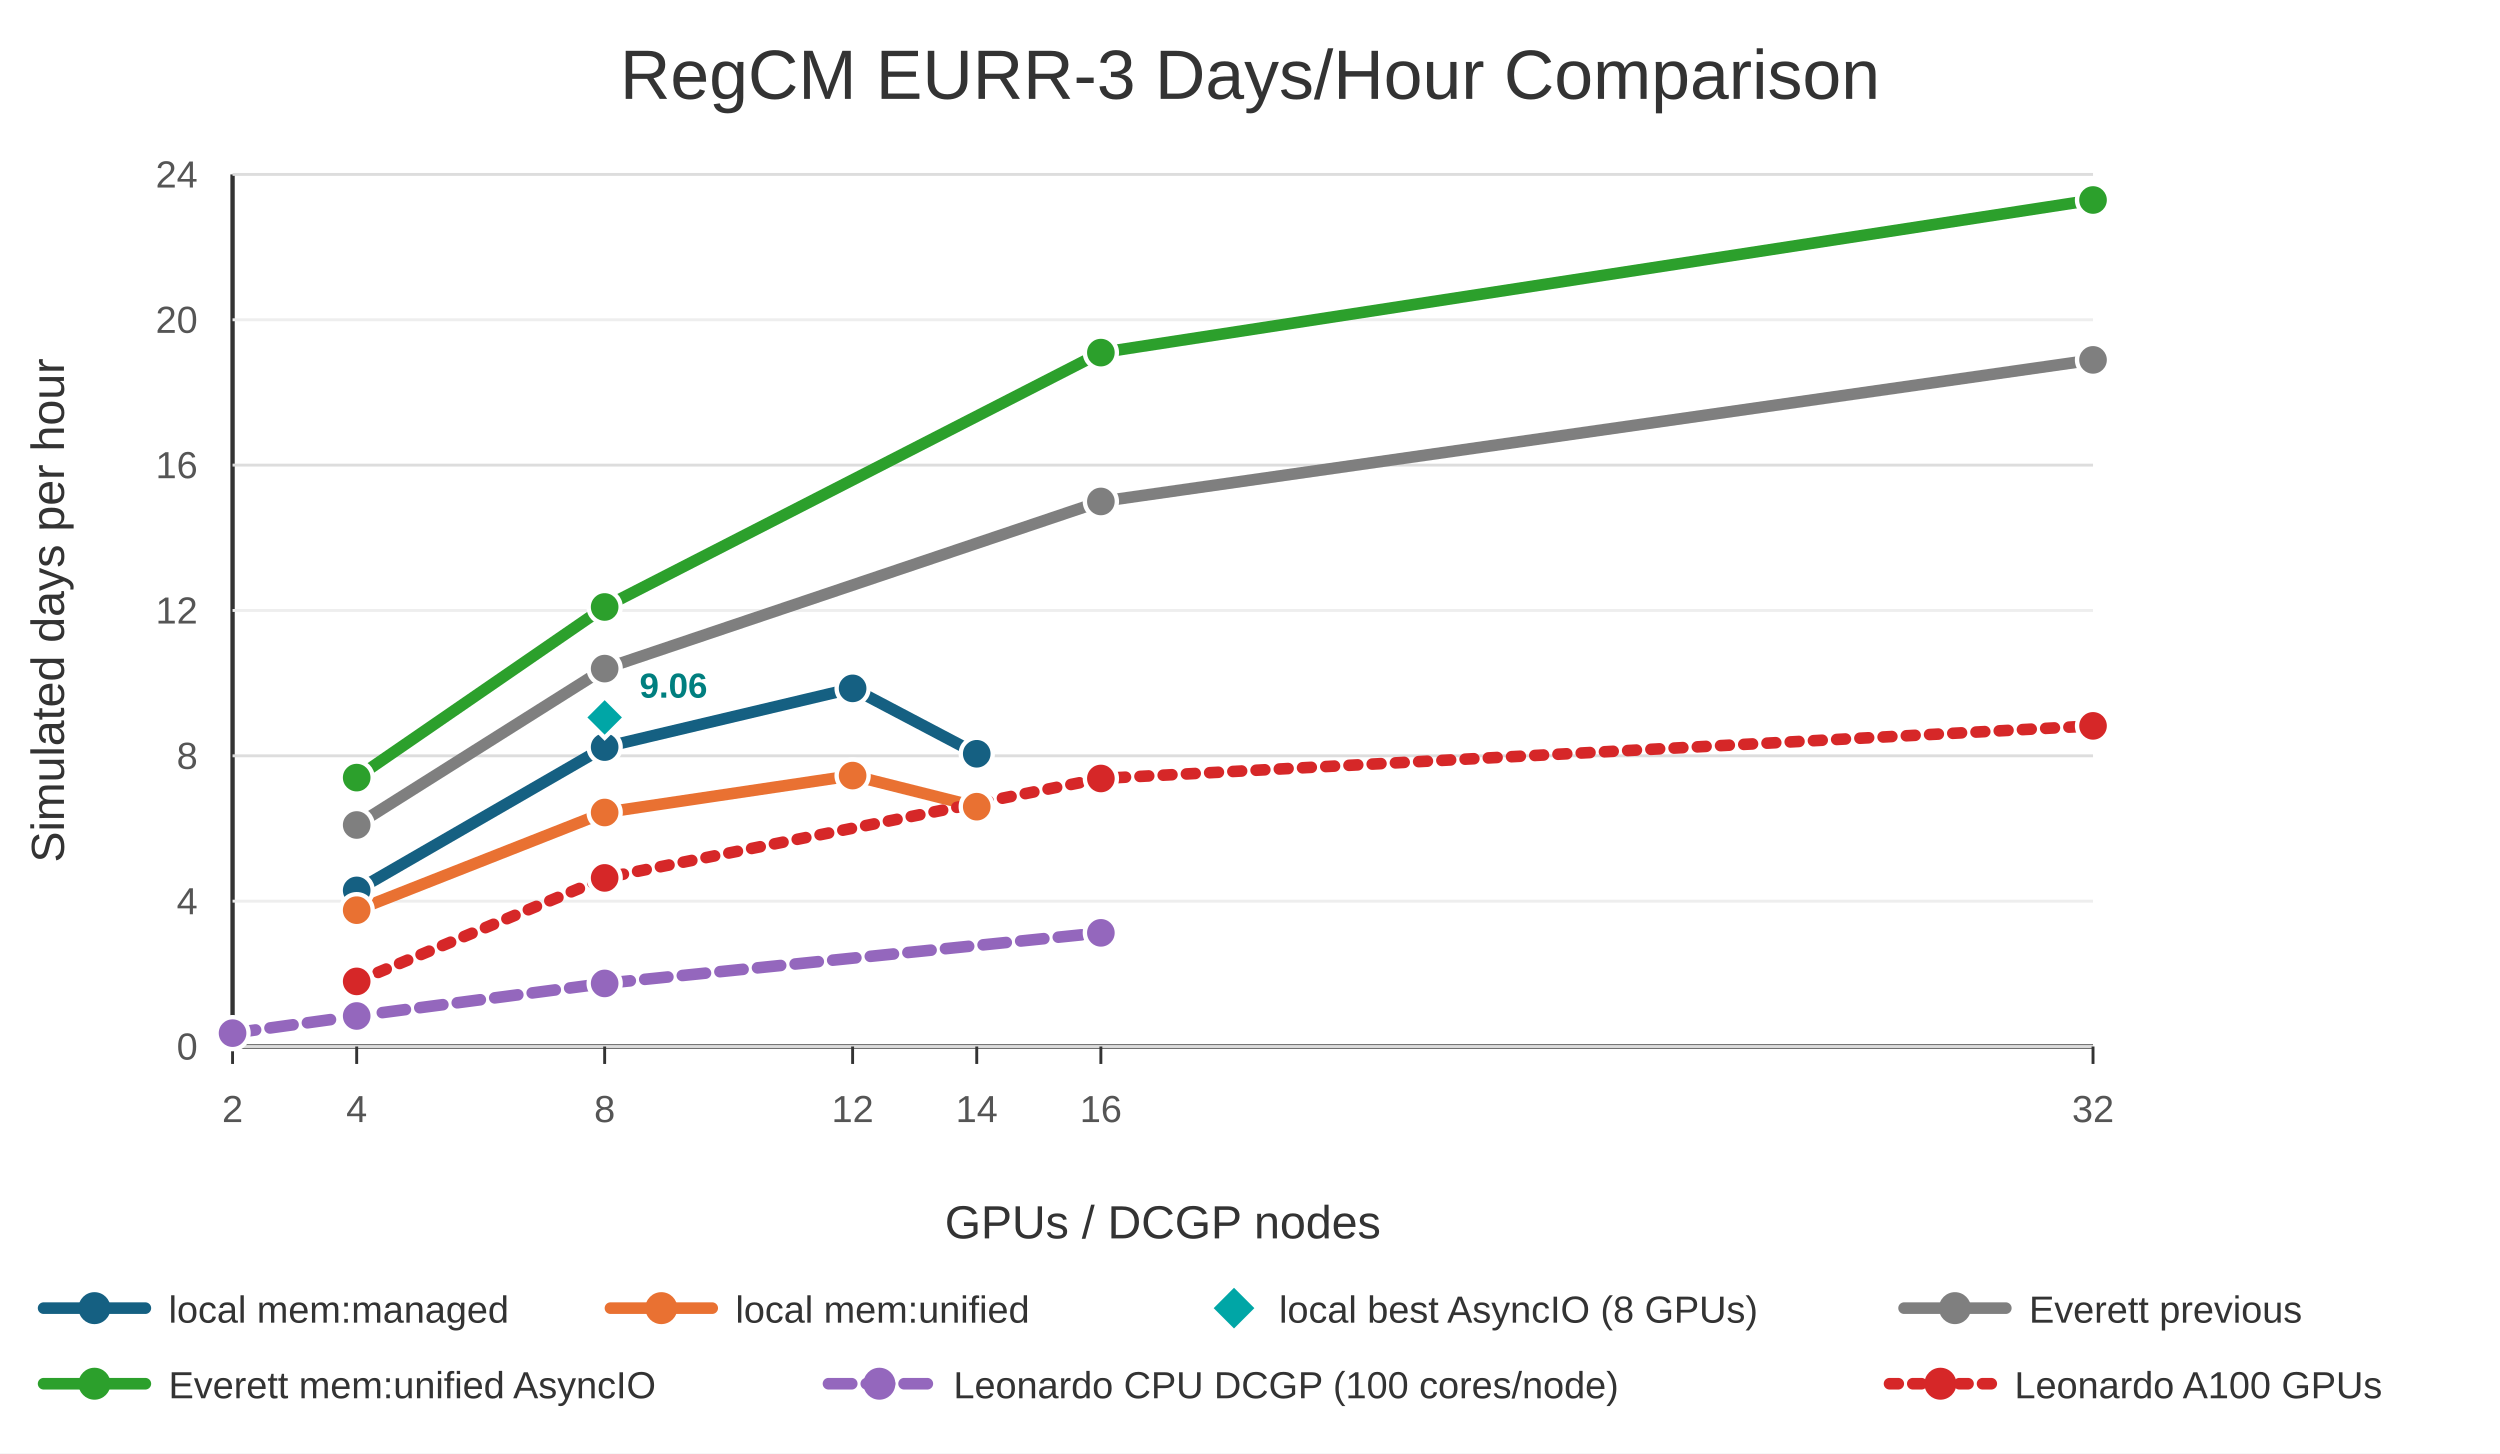
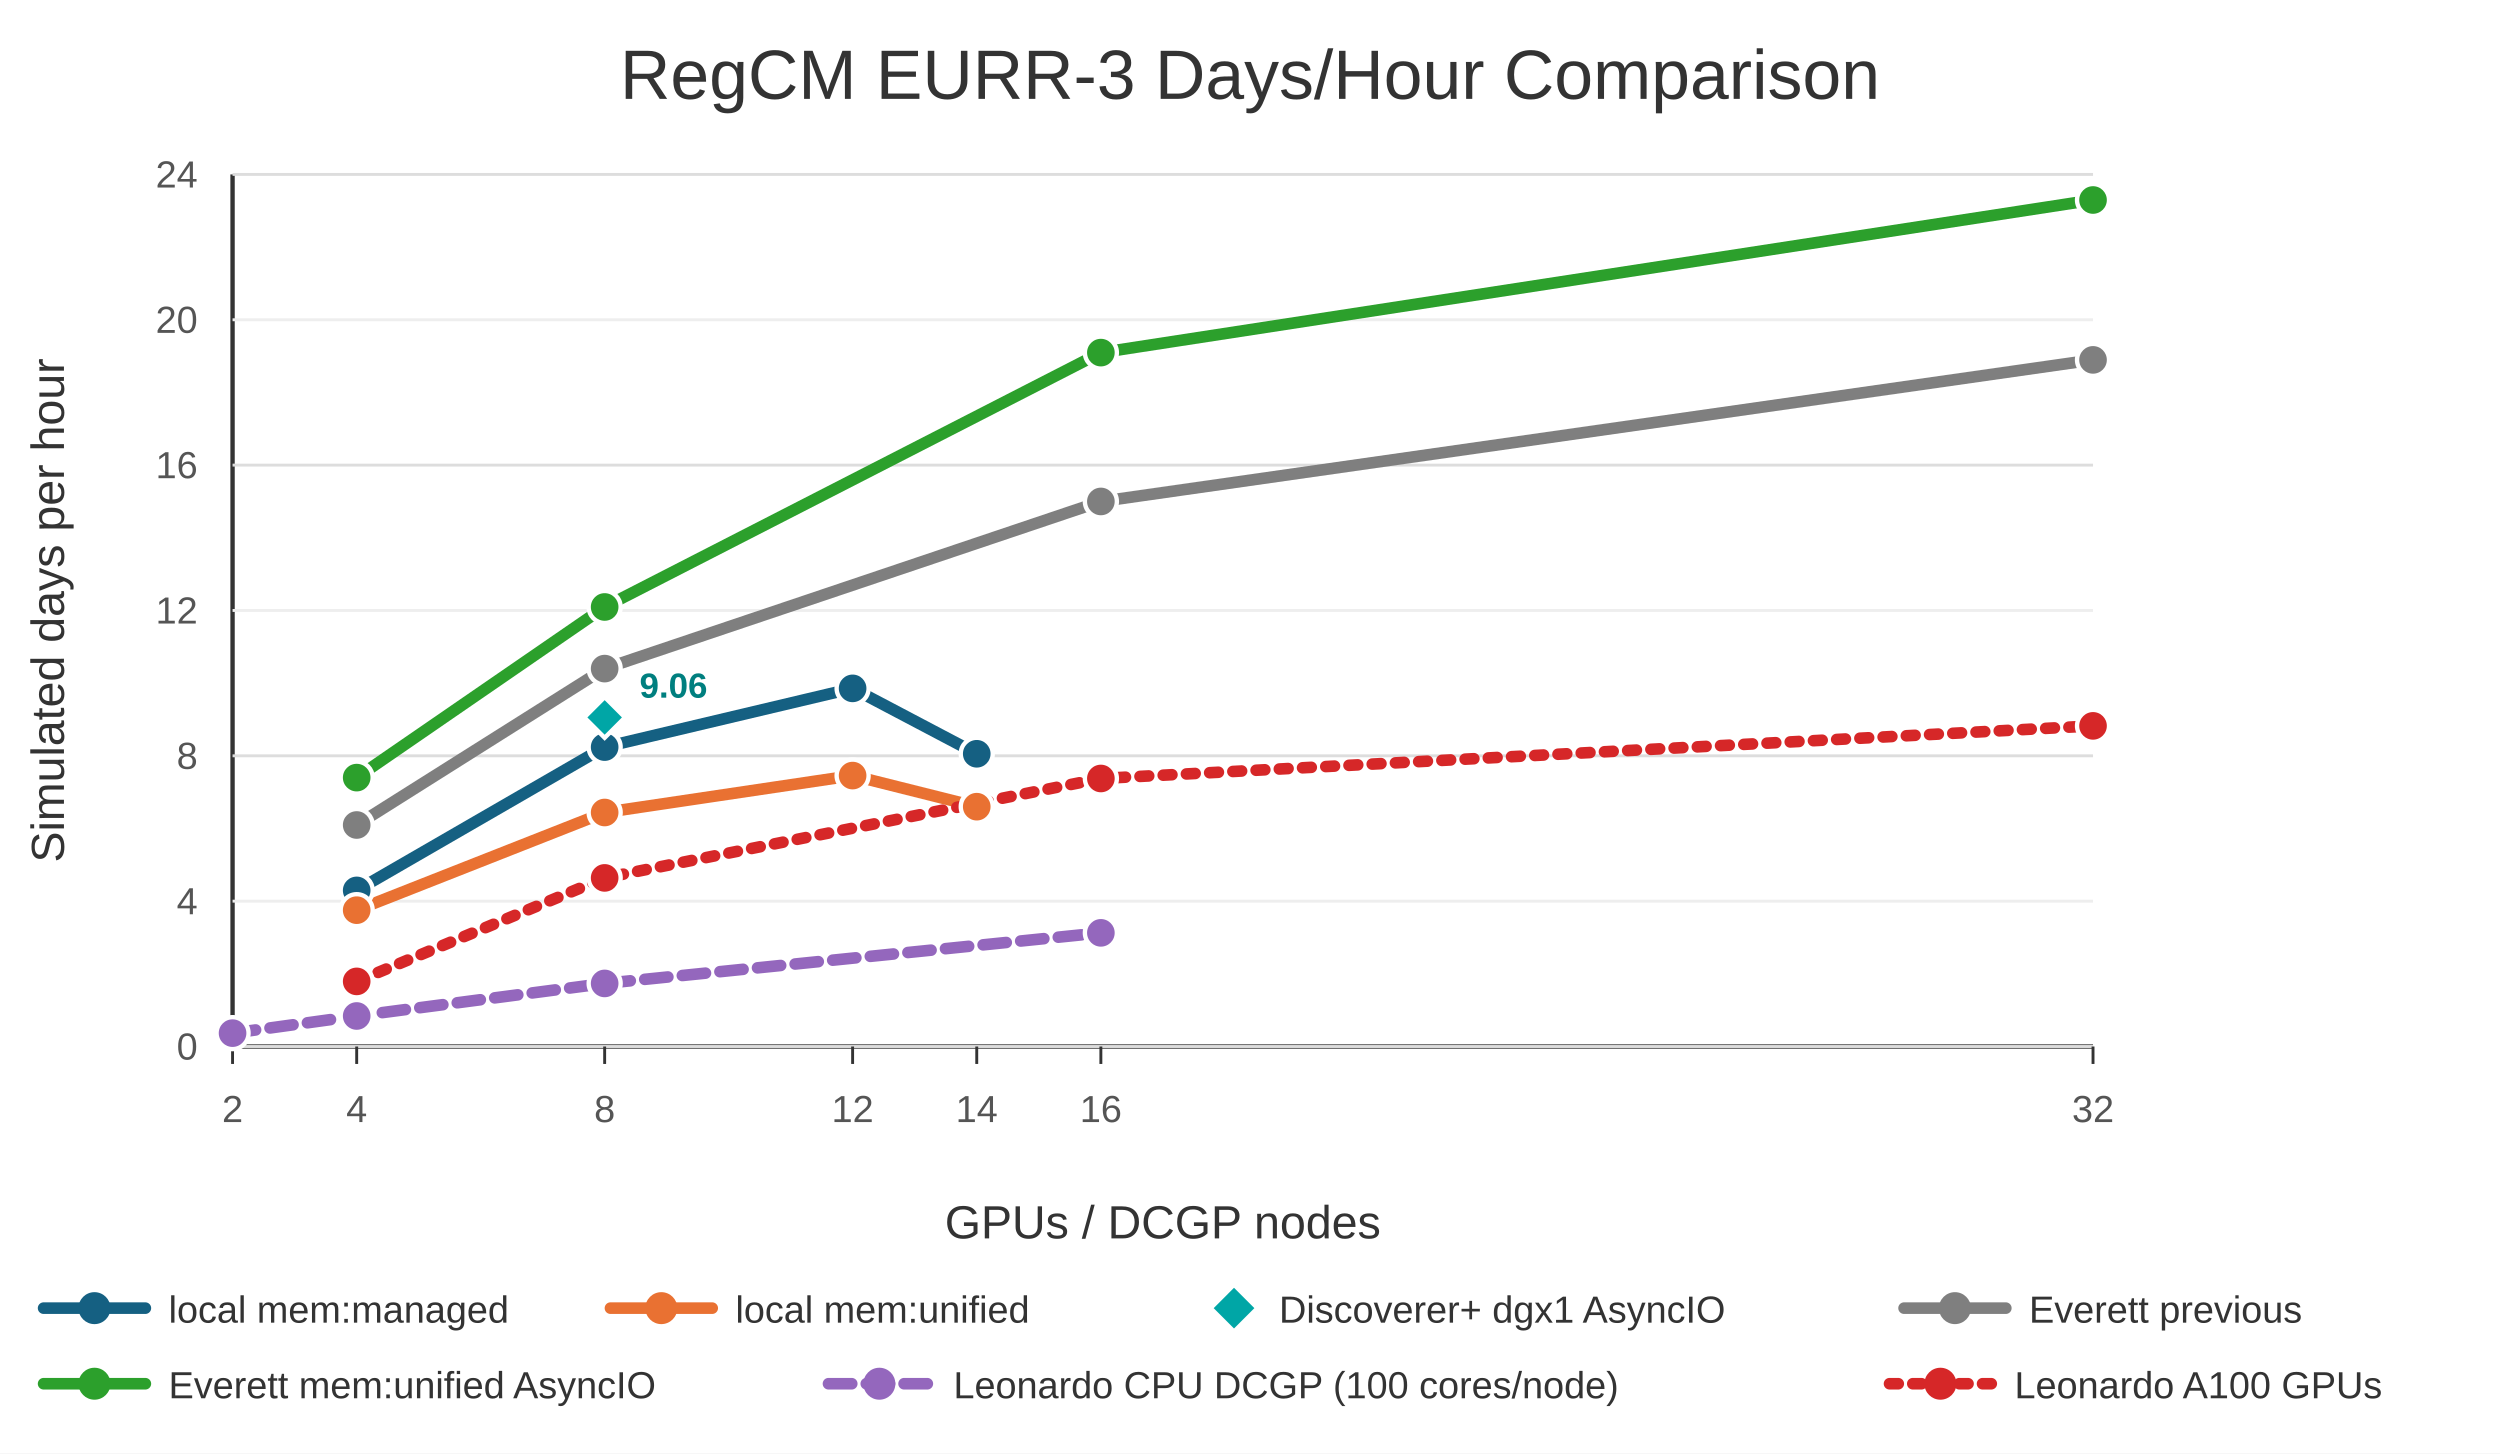
<svg xmlns="http://www.w3.org/2000/svg" width="860" height="500" viewBox="0 0 860 500" role="img" aria-labelledby="title desc">
  <rect width="860" height="500" fill="#ffffff" />
  <text x="430" y="34" text-anchor="middle" font-family="Arial, sans-serif" font-size="24" fill="#333333">RegCM EURR-3 Days/Hour Comparison</text>
  <line x1="80" y1="360" x2="720" y2="360" stroke="#333333" stroke-width="1.5" />
  <line x1="80" y1="60" x2="80" y2="360" stroke="#333333" stroke-width="1.5" />
  <g font-family="Arial, sans-serif" font-size="13" fill="#555555">
    <line x1="80" y1="360" x2="720" y2="360" stroke="#dddddd" />
    <text x="68" y="364.5" text-anchor="end">0</text>
    <line x1="80" y1="310" x2="720" y2="310" stroke="#eeeeee" />
    <text x="68" y="314.5" text-anchor="end">4</text>
    <line x1="80" y1="260" x2="720" y2="260" stroke="#dddddd" />
    <text x="68" y="264.5" text-anchor="end">8</text>
    <line x1="80" y1="210" x2="720" y2="210" stroke="#eeeeee" />
    <text x="68" y="214.5" text-anchor="end">12</text>
    <line x1="80" y1="160" x2="720" y2="160" stroke="#dddddd" />
    <text x="68" y="164.5" text-anchor="end">16</text>
    <line x1="80" y1="110" x2="720" y2="110" stroke="#eeeeee" />
    <text x="68" y="114.5" text-anchor="end">20</text>
    <line x1="80" y1="60" x2="720" y2="60" stroke="#dddddd" />
    <text x="68" y="64.5" text-anchor="end">24</text>
  </g>
  <g font-family="Arial, sans-serif" font-size="13" fill="#555555">
    <line x1="80.0" y1="360" x2="80.0" y2="366" stroke="#333333" />
    <text x="80.0" y="386" text-anchor="middle">2</text>
    <line x1="122.7" y1="360" x2="122.7" y2="366" stroke="#333333" />
    <text x="122.7" y="386" text-anchor="middle">4</text>
    <line x1="208.0" y1="360" x2="208.0" y2="366" stroke="#333333" />
    <text x="208.0" y="386" text-anchor="middle">8</text>
    <line x1="293.3" y1="360" x2="293.3" y2="366" stroke="#333333" />
    <text x="293.3" y="386" text-anchor="middle">12</text>
    <line x1="336.0" y1="360" x2="336.0" y2="366" stroke="#333333" />
    <text x="336.0" y="386" text-anchor="middle">14</text>
    <line x1="378.7" y1="360" x2="378.7" y2="366" stroke="#333333" />
    <text x="378.7" y="386" text-anchor="middle">16</text>
    <line x1="720.0" y1="360" x2="720.0" y2="366" stroke="#333333" />
    <text x="720.0" y="386" text-anchor="middle">32</text>
  </g>
  <text x="400" y="426" text-anchor="middle" font-family="Arial, sans-serif" font-size="16" fill="#333333">GPUs / DCGP nodes</text>
  <text x="22" y="210" text-anchor="middle" transform="rotate(-90 22 210)" font-family="Arial, sans-serif" font-size="16" fill="#333333">Simulated days per hour</text>
  <polyline points="122.7,306.3 208.0,257.0 293.3,236.8 336.0,259.3" fill="none" stroke="#156082" stroke-width="4" stroke-linejoin="round" stroke-linecap="round" />
  <polyline points="122.7,313.1 208.0,279.5 293.3,266.8 336.0,277.5" fill="none" stroke="#e97132" stroke-width="4" stroke-linejoin="round" stroke-linecap="round" />
  <polyline points="122.7,283.8 208.0,230.0 378.7,172.5 720.0,123.8" fill="none" stroke="#7f7f7f" stroke-width="4" stroke-linejoin="round" stroke-linecap="round" />
  <polyline points="122.7,267.5 208.0,208.8 378.7,121.3 720.0,68.8" fill="none" stroke="#2ca02c" stroke-width="4" stroke-linejoin="round" stroke-linecap="round" />
  <polyline points="80.0,355.4 122.7,349.5 208.0,338.3 378.7,320.9" fill="none" stroke="#9467bd" stroke-width="4" stroke-linejoin="round" stroke-linecap="round" stroke-dasharray="8 5" />
  <polyline points="122.7,337.6 208.0,302.0 378.7,267.8 720.0,249.7" fill="none" stroke="#d62728" stroke-width="4" stroke-linejoin="round" stroke-linecap="round" stroke-dasharray="3 5" />
  <g stroke="#ffffff" stroke-width="1.5">
    <circle cx="122.7" cy="306.3" r="5.5" fill="#156082" />
    <circle cx="208.0" cy="257.0" r="5.5" fill="#156082" />
    <circle cx="293.3" cy="236.8" r="5.5" fill="#156082" />
    <circle cx="336.0" cy="259.3" r="5.5" fill="#156082" />
    <circle cx="122.7" cy="313.1" r="5.5" fill="#e97132" />
    <circle cx="208.0" cy="279.5" r="5.5" fill="#e97132" />
    <circle cx="293.3" cy="266.8" r="5.5" fill="#e97132" />
    <circle cx="336.0" cy="277.5" r="5.5" fill="#e97132" />
    <circle cx="122.7" cy="283.8" r="5.5" fill="#7f7f7f" />
    <circle cx="208.0" cy="230.0" r="5.5" fill="#7f7f7f" />
    <circle cx="378.7" cy="172.5" r="5.5" fill="#7f7f7f" />
    <circle cx="720.0" cy="123.8" r="5.5" fill="#7f7f7f" />
    <circle cx="122.7" cy="267.5" r="5.5" fill="#2ca02c" />
    <circle cx="208.0" cy="208.8" r="5.5" fill="#2ca02c" />
    <circle cx="378.7" cy="121.3" r="5.5" fill="#2ca02c" />
    <circle cx="720.0" cy="68.8" r="5.5" fill="#2ca02c" />
    <circle cx="80.0" cy="355.4" r="5.5" fill="#9467bd" />
    <circle cx="122.7" cy="349.5" r="5.5" fill="#9467bd" />
    <circle cx="208.0" cy="338.3" r="5.5" fill="#9467bd" />
    <circle cx="378.7" cy="320.9" r="5.5" fill="#9467bd" />
    <circle cx="122.7" cy="337.6" r="5.5" fill="#d62728" />
    <circle cx="208.0" cy="302.0" r="5.5" fill="#d62728" />
    <circle cx="378.7" cy="267.8" r="5.5" fill="#d62728" />
    <circle cx="720.0" cy="249.7" r="5.5" fill="#d62728" />
    <polygon points="208.0,239.8 215.0,246.8 208.0,253.8 201.0,246.8" fill="#00a6a6" />
  </g>
  <text x="220" y="240" font-family="Arial, sans-serif" font-size="12" font-weight="bold" fill="#007f7f">9.06</text>
  <g font-family="Arial, sans-serif" font-size="13" fill="#333333">
    <line x1="15" y1="450" x2="50" y2="450" stroke="#156082" stroke-width="4" stroke-linecap="round" />
    <circle cx="32.5" cy="450" r="5.5" fill="#156082" />
    <text x="58" y="455">local mem:managed</text>
    <line x1="210" y1="450" x2="245" y2="450" stroke="#e97132" stroke-width="4" stroke-linecap="round" />
    <circle cx="227.5" cy="450" r="5.5" fill="#e97132" />
    <text x="253" y="455">local mem:unified</text>
    <polygon points="424.5,443 431.5,450 424.5,457 417.5,450" fill="#00a6a6" />
-     <text x="440" y="455">local best AsyncIO (8 GPUs)</text>
+     <text x="440" y="455">Discoverer+ dgx1 AsyncIO</text>
    <line x1="655" y1="450" x2="690" y2="450" stroke="#7f7f7f" stroke-width="4" stroke-linecap="round" />
    <circle cx="672.5" cy="450" r="5.5" fill="#7f7f7f" />
    <text x="698" y="455">Everett previous</text>
    <line x1="15" y1="476" x2="50" y2="476" stroke="#2ca02c" stroke-width="4" stroke-linecap="round" />
    <circle cx="32.5" cy="476" r="5.5" fill="#2ca02c" />
    <text x="58" y="481">Everett mem:unified AsyncIO</text>
    <line x1="285" y1="476" x2="320" y2="476" stroke="#9467bd" stroke-width="4" stroke-linecap="round" stroke-dasharray="8 5" />
    <circle cx="302.5" cy="476" r="5.5" fill="#9467bd" />
    <text x="328" y="481">Leonardo CPU DCGP (100 cores/node)</text>
    <line x1="650" y1="476" x2="685" y2="476" stroke="#d62728" stroke-width="4" stroke-linecap="round" stroke-dasharray="3 5" />
    <circle cx="667.5" cy="476" r="5.5" fill="#d62728" />
    <text x="693" y="481">Leonardo A100 GPUs</text>
  </g>
</svg>
